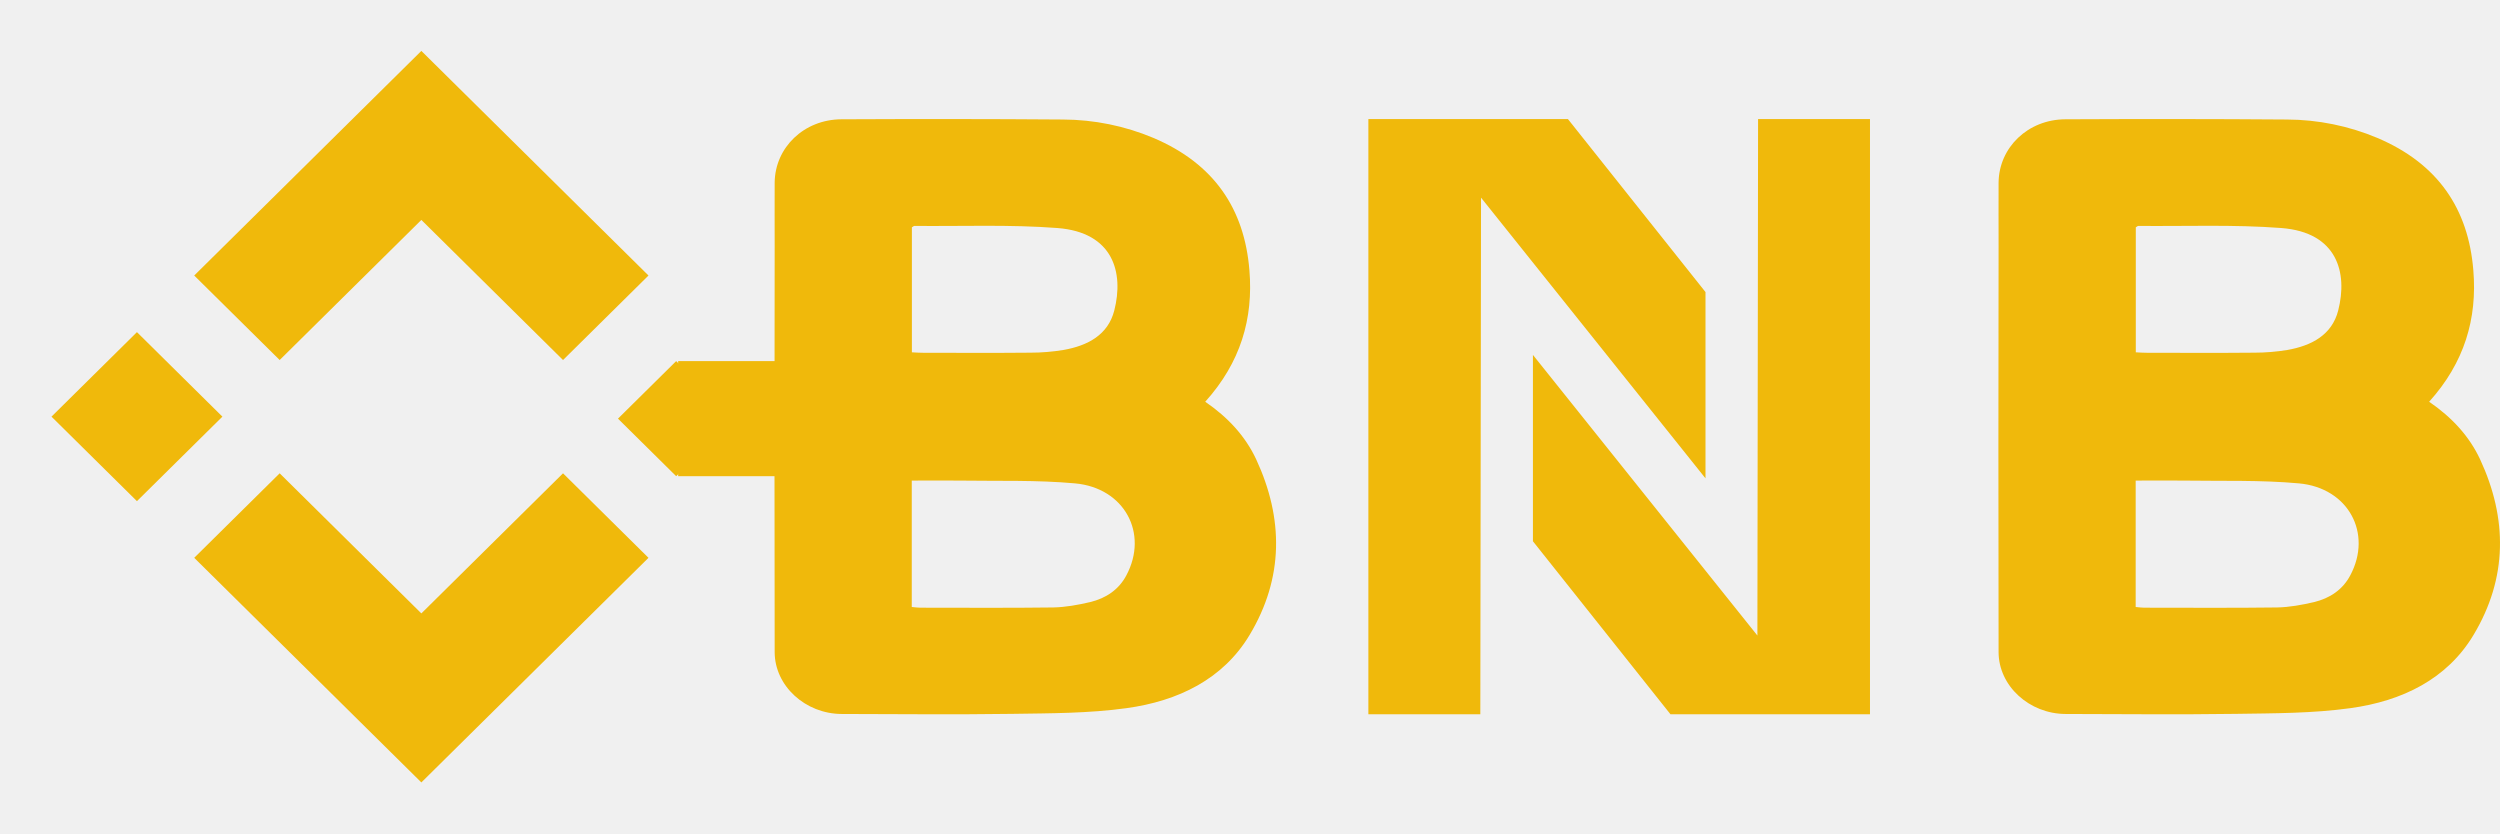
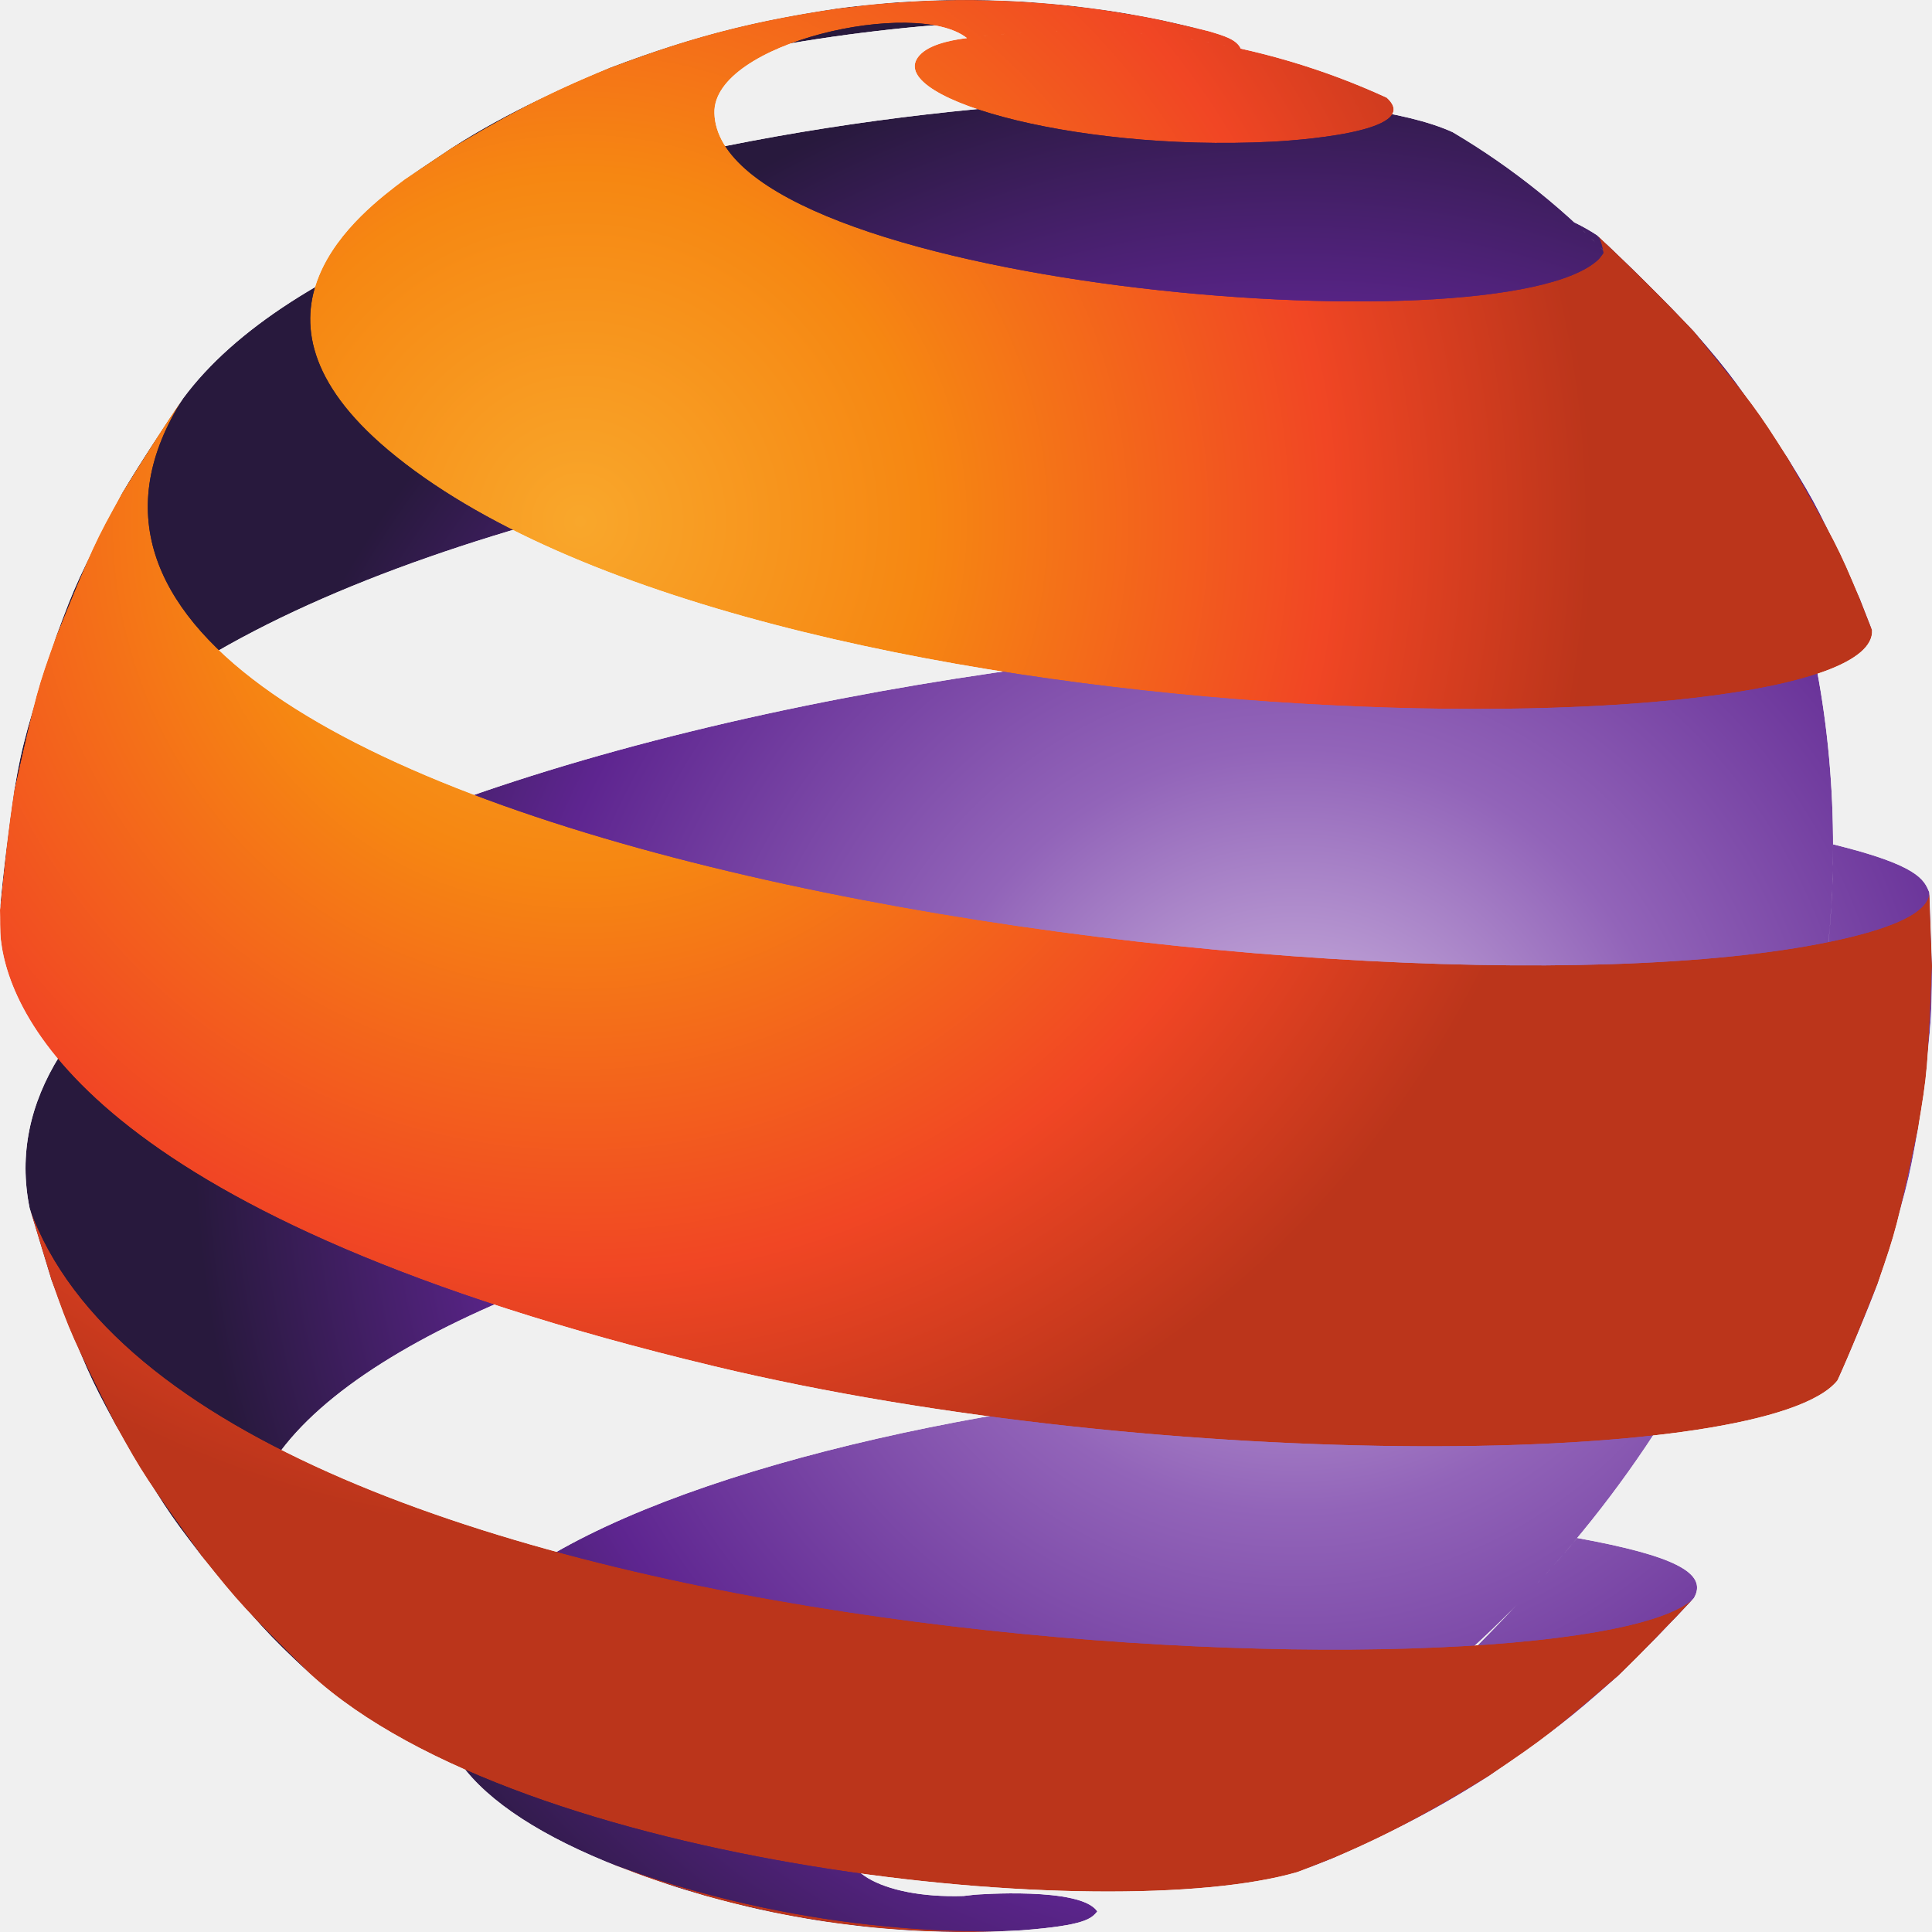
- <svg xmlns="http://www.w3.org/2000/svg" width="300" height="100" viewBox="0 0 300 100" fill="none">
-   <path d="M125.201 43.333H81.38V57.143H125.201V43.333Z" fill="#F0B90B" />
-   <path d="M74.157 50.238L81.14 43.333L88.122 50.238L81.14 57.143L74.157 50.238Z" fill="#F0B90B" />
-   <path d="M6.178 49.997L16.433 39.856L26.688 49.997L16.433 60.138L6.178 49.997Z" fill="#F0B90B" />
-   <path d="M50.562 73.609L33.56 56.797L23.306 66.938L50.562 93.891L77.818 66.938L67.563 56.797L50.562 73.609Z" fill="#F0B90B" />
-   <path d="M50.562 26.391L67.563 43.203L77.818 33.062L50.562 6.109L23.306 33.062L33.56 43.203L50.562 26.391Z" fill="#F0B90B" />
-   <path d="M144.628 48.21C147.375 50.093 149.435 52.34 150.734 55.103C154.048 62.234 154.048 69.365 149.957 76.188C146.778 81.505 141.373 84.128 135.178 84.979C130.67 85.607 126.042 85.593 121.459 85.663C114.636 85.761 107.829 85.691 101.006 85.677C96.647 85.663 92.96 82.314 92.96 78.24C92.93 61.969 92.93 45.698 92.96 29.427C92.96 26.915 92.945 24.417 92.96 21.905C93.005 17.705 96.468 14.342 100.962 14.314C109.814 14.273 118.682 14.273 127.55 14.342C131.297 14.356 134.984 15.11 138.403 16.547C145.703 19.645 149.33 25.073 149.928 32.413C150.42 38.26 148.853 43.521 144.628 48.21ZM109.411 72.839C109.829 72.881 110.143 72.923 110.441 72.923C115.756 72.923 121.07 72.965 126.385 72.895C127.863 72.867 129.371 72.588 130.804 72.253C132.73 71.793 134.267 70.746 135.163 69.043C137.85 64.006 134.939 58.55 129.013 58.006C124.415 57.587 119.772 57.74 115.144 57.671C113.248 57.643 111.367 57.671 109.411 57.671V72.839ZM109.426 42.279C109.964 42.307 110.411 42.335 110.859 42.335C115.129 42.335 119.398 42.363 123.668 42.321C124.982 42.321 126.296 42.209 127.594 42C130.535 41.484 132.969 40.186 133.715 37.255C134.865 32.762 133.64 27.878 126.878 27.362C121.19 26.929 115.442 27.166 109.725 27.11C109.65 27.11 109.575 27.194 109.426 27.278V42.279Z" fill="#F0B90B" />
-   <path d="M291.498 48.21C294.245 50.093 296.305 52.34 297.604 55.103C300.918 62.234 300.918 69.365 296.827 76.188C293.648 81.505 288.243 84.128 282.048 84.979C277.54 85.607 272.912 85.593 268.329 85.663C261.506 85.761 254.699 85.691 247.876 85.677C243.517 85.663 239.83 82.314 239.83 78.24C239.8 61.969 239.8 45.698 239.83 29.427C239.83 26.915 239.815 24.417 239.83 21.905C239.875 17.705 243.338 14.342 247.832 14.314C256.684 14.273 265.552 14.273 274.42 14.342C278.167 14.356 281.854 15.11 285.273 16.547C292.573 19.645 296.2 25.073 296.798 32.413C297.29 38.26 295.723 43.521 291.498 48.21ZM256.281 72.839C256.699 72.881 257.013 72.923 257.311 72.923C262.626 72.923 267.94 72.965 273.255 72.895C274.733 72.867 276.241 72.588 277.674 72.253C279.6 71.793 281.137 70.746 282.033 69.043C284.72 64.006 281.809 58.55 275.883 58.006C271.284 57.587 266.642 57.74 262.014 57.671C260.118 57.643 258.237 57.671 256.281 57.671V72.839ZM256.296 42.279C256.834 42.307 257.281 42.335 257.729 42.335C261.999 42.335 266.268 42.363 270.538 42.321C271.852 42.321 273.166 42.209 274.464 42C277.405 41.484 279.839 40.186 280.585 37.255C281.735 32.762 280.51 27.878 273.748 27.362C268.06 26.929 262.312 27.166 256.595 27.11C256.52 27.11 256.445 27.194 256.296 27.278V42.279Z" fill="#F0B90B" />
-   <path d="M164.205 14.289H188.151L204.66 35.048V57.402L177.723 23.719L177.639 85.714H164.205V14.289Z" fill="#F0B90B" />
-   <path d="M224.398 85.714H200.457L183.951 64.952V42.589L210.888 76.265L210.969 14.286H224.398V85.714Z" fill="#F0B90B" />
+ <svg xmlns="http://www.w3.org/2000/svg" width="50" height="50" viewBox="0 0 50 50" fill="none">
+   <mask id="mask0_33_224" style="mask-type:luminance" maskUnits="userSpaceOnUse" x="0" y="0" width="50" height="50">
+     <path d="M26.44 49.956C28.092 49.829 28.241 49.654 28.398 49.469C27.982 48.821 25.253 49.033 25.226 49.035L24.935 49.068C22.792 49.138 21.419 48.32 22.163 47.418C23.345 45.985 29.489 44.639 34.977 45.111C38.372 42.819 41.281 39.712 43.433 36.109C30.957 34.09 7.606 38.871 11.793 45.456C12.432 46.461 13.742 47.378 15.686 48.181L15.954 48.288C17.335 48.793 17.389 48.813 18.251 49.062C19.386 49.361 19.386 49.361 19.994 49.488C20.929 49.667 20.929 49.667 21.407 49.737C22.219 49.846 22.219 49.846 22.625 49.886C23.365 49.949 23.365 49.949 23.732 49.967C24.439 49.996 24.439 49.996 24.791 49.999C25.485 49.997 25.499 49.997 25.854 49.984C26.03 49.975 26.265 49.968 26.44 49.956ZM40.743 5.755C43.422 8.21 45.443 11.467 46.532 15.271C47.659 15.632 48.215 15.852 48.449 16.305L48.133 15.497C47.084 13.21 47.043 13.121 46.277 11.872C44.916 9.852 44.835 9.731 43.849 8.589C43.119 7.812 42.111 6.808 41.328 6.085C41.16 5.974 40.925 5.841 40.743 5.755ZM11.694 3.825L10.471 4.644C17.044 0.34 28.511 0.108 31.285 0.808C30.915 0.718 30.42 0.599 30.047 0.519C29.103 0.338 29.103 0.338 28.62 0.267C27.796 0.156 27.796 0.156 27.384 0.117C26.63 0.052 26.63 0.052 26.254 0.033C25.532 0.004 25.532 0.004 25.172 0.001C24.462 0.003 24.448 0.003 24.085 0.016C23.337 0.052 23.322 0.052 22.936 0.084C22.121 0.162 22.089 0.165 21.653 0.223C19.756 0.512 18.112 0.869 15.786 1.753C14.745 2.199 13.173 2.873 11.694 3.825ZM47.44 21.951C47.432 26.238 46.365 30.407 44.505 34.146C46.501 34.583 47.782 35.019 47.552 35.727C47.878 34.977 48.313 33.976 48.597 33.209C49.351 30.759 49.38 30.663 49.637 29.212C49.978 26.611 49.992 26.51 50 25.006L49.931 23.097C49.797 22.766 49.646 22.391 47.44 21.851C47.44 21.884 47.44 21.918 47.44 21.951ZM0.371 20.448C0.239 21.375 0.074 22.613 0 23.547C1.732 11.813 36.492 8.843 45 11.374C43.273 8 40.715 5.264 37.596 3.421C32.807 1.231 10.122 3.027 4.739 10.31C4.25 11.036 3.606 12.009 3.161 12.761C2.009 14.999 1.964 15.087 1.454 16.468C0.744 18.688 0.575 19.216 0.371 20.448ZM40.819 39.803C40.305 40.42 39.767 41.015 39.206 41.585C37.477 43.394 35.517 45.445 31.523 47.284C34.42 47.521 34.229 48.022 34.101 48.17C33.995 48.293 33.721 48.395 33.574 48.45C33.857 48.34 34.236 48.198 34.516 48.081C35.709 47.542 36.942 46.986 38.522 45.968C40.258 44.757 40.525 44.571 41.877 43.37C42.477 42.778 43.272 41.983 43.838 41.359C44.211 40.713 43.337 40.262 40.819 39.803ZM8.007 43.303L8.038 43.331C0.175 35.294 21.823 28.993 39.586 29.296C43.051 29.355 45.025 29.674 46.208 29.909C47.001 27.358 47.434 24.678 47.44 21.951C47.443 20.355 47.299 18.814 47.022 17.342C33.24 14.171 -1.496 20.106 0.766 31.265L1.332 33.129C2.255 35.483 2.291 35.575 2.984 36.86C4.261 39.005 4.311 39.089 5.219 40.269C6.711 42.046 6.903 42.274 8.007 43.303Z" fill="white" />
+   </mask>
+   <g mask="url(#mask0_33_224)">
+     <path d="M26.44 49.956C28.092 49.829 28.241 49.654 28.398 49.469C27.982 48.821 25.253 49.033 25.226 49.035L24.935 49.068C22.792 49.138 21.419 48.32 22.163 47.418C23.345 45.985 29.489 44.639 34.977 45.111C38.372 42.819 41.281 39.712 43.433 36.109C30.957 34.09 7.606 38.871 11.793 45.456C12.432 46.461 13.742 47.378 15.686 48.181L15.954 48.288C17.335 48.793 17.389 48.813 18.251 49.062C19.386 49.361 19.386 49.361 19.994 49.488C20.929 49.667 20.929 49.667 21.407 49.737C22.219 49.846 22.219 49.846 22.625 49.886C23.365 49.949 23.365 49.949 23.732 49.967C24.439 49.996 24.439 49.996 24.791 49.999C25.485 49.997 25.499 49.997 25.854 49.984C26.03 49.975 26.265 49.968 26.44 49.956ZM40.743 5.755C43.422 8.21 45.443 11.467 46.532 15.271C47.659 15.632 48.215 15.852 48.449 16.305L48.133 15.497C47.084 13.21 47.043 13.121 46.277 11.872C44.916 9.852 44.835 9.731 43.849 8.589C43.119 7.812 42.111 6.808 41.328 6.085C41.16 5.974 40.925 5.841 40.743 5.755ZM11.694 3.825L10.471 4.644C17.044 0.34 28.511 0.108 31.285 0.808C30.915 0.718 30.42 0.599 30.047 0.519C29.103 0.338 29.103 0.338 28.62 0.267C27.796 0.156 27.796 0.156 27.384 0.117C26.63 0.052 26.63 0.052 26.254 0.033C25.532 0.004 25.532 0.004 25.172 0.001C24.462 0.003 24.448 0.003 24.085 0.016C23.337 0.052 23.322 0.052 22.936 0.084C22.121 0.162 22.089 0.165 21.653 0.223C19.756 0.512 18.112 0.869 15.786 1.753C14.745 2.199 13.173 2.873 11.694 3.825ZM47.44 21.951C47.432 26.238 46.365 30.407 44.505 34.146C46.501 34.583 47.782 35.019 47.552 35.727C47.878 34.977 48.313 33.976 48.597 33.209C49.351 30.759 49.38 30.663 49.637 29.212C49.978 26.611 49.992 26.51 50 25.006L49.931 23.097C49.797 22.766 49.646 22.391 47.44 21.851C47.44 21.884 47.44 21.918 47.44 21.951ZM0.371 20.448C0.239 21.375 0.074 22.613 0 23.547C1.732 11.813 36.492 8.843 45 11.374C43.273 8 40.715 5.264 37.596 3.421C32.807 1.231 10.122 3.027 4.739 10.31C4.25 11.036 3.606 12.009 3.161 12.761C2.009 14.999 1.964 15.087 1.454 16.468C0.744 18.688 0.575 19.216 0.371 20.448ZM40.819 39.803C40.305 40.42 39.767 41.015 39.206 41.585C37.477 43.394 35.517 45.445 31.523 47.284C34.42 47.521 34.229 48.022 34.101 48.17C33.995 48.293 33.721 48.395 33.574 48.45C33.857 48.34 34.236 48.198 34.516 48.081C35.709 47.542 36.942 46.986 38.522 45.968C40.258 44.757 40.525 44.571 41.877 43.37C42.477 42.778 43.272 41.983 43.838 41.359C44.211 40.713 43.337 40.262 40.819 39.803ZM8.007 43.303L8.038 43.331C0.175 35.294 21.823 28.993 39.586 29.296C43.051 29.355 45.025 29.674 46.208 29.909C47.001 27.358 47.434 24.678 47.44 21.951C47.443 20.355 47.299 18.814 47.022 17.342C33.24 14.171 -1.496 20.106 0.766 31.265L1.332 33.129C2.255 35.483 2.291 35.575 2.984 36.86C4.261 39.005 4.311 39.089 5.219 40.269C6.711 42.046 6.903 42.274 8.007 43.303Z" fill="url(#paint0_radial_33_224)" />
+   </g>
+   <mask id="mask1_33_224" style="mask-type:luminance" maskUnits="userSpaceOnUse" x="0" y="0" width="50" height="50">
+     <path d="M15.686 48.181C20.716 50.087 25.189 50.021 26.44 49.956C26.264 49.964 26.03 49.977 25.854 49.984C25.144 50.001 25.144 50.001 24.791 49.999C24.086 49.986 24.086 49.986 23.732 49.967C23.01 49.922 22.997 49.922 22.625 49.886C21.834 49.8 21.819 49.798 21.407 49.738C20.514 49.594 20.479 49.588 19.994 49.488C18.93 49.249 18.866 49.235 18.251 49.062C16.952 48.663 16.816 48.621 15.954 48.288L15.686 48.181ZM25.024 0.986C28.964 0.457 32.667 1.048 35.886 2.526C36.903 3.44 33.321 3.647 32.91 3.668C27.645 3.932 22.682 2.458 23.844 1.384C24.153 1.098 24.809 1.013 25.024 0.986ZM25.024 0.986C23.702 -0.065 18.444 1.105 18.489 2.924C18.598 7.387 38.808 9.117 41.364 6.719C41.41 6.675 41.456 6.601 41.496 6.55C41.471 6.404 41.432 6.191 41.328 6.085C42.11 6.81 43.12 7.811 43.849 8.589C45.379 10.477 45.47 10.59 46.277 11.872C47.517 14.055 47.566 14.141 48.133 15.497L48.449 16.305C48.653 19.562 19.431 19.541 10.042 11.644C5.847 8.115 9.328 5.502 10.471 4.644L11.694 3.825C12.927 3.101 13.991 2.476 15.786 1.753C17.411 1.148 18.974 0.615 21.653 0.223C22.51 0.119 22.51 0.119 22.936 0.084C23.704 0.03 23.704 0.03 24.085 0.017C24.811 -0.001 24.811 -0.001 25.172 0.001C25.879 0.015 25.893 0.015 26.254 0.033C26.991 0.079 27.005 0.08 27.384 0.117C28.186 0.204 28.202 0.206 28.62 0.267C29.523 0.412 29.558 0.418 30.047 0.519C30.419 0.602 30.916 0.715 31.285 0.808C31.686 0.927 32.002 1.021 32.111 1.258C29.883 0.764 27.5 0.654 25.024 0.986ZM4.739 10.31C-2.629 21.896 36.671 27.02 47.916 24.246C49.251 23.916 49.91 23.541 49.931 23.097L50 25.006C49.886 27.698 49.884 27.75 49.637 29.212C49.087 31.778 49.076 31.827 48.597 33.209C48.295 33.969 47.895 34.984 47.552 35.727C45.762 37.963 30.142 38.153 18.483 35.358C2.545 31.538 0.264 26.376 0.023 24.334C-0.005 24.1 0.007 23.783 0 23.547C0.091 22.615 0.222 21.373 0.371 20.448C0.948 17.892 0.959 17.844 1.454 16.468C2.409 14.133 2.446 14.042 3.161 12.761C3.619 12.017 4.238 11.027 4.739 10.31ZM0.766 31.265C5.009 43.172 40.928 44.219 43.838 41.359C43.261 41.974 42.487 42.788 41.877 43.37C40.221 44.789 40.008 44.971 38.522 45.968C37.443 46.622 36.221 47.364 34.516 48.081C34.233 48.192 33.859 48.345 33.574 48.45C28.716 49.861 13.512 48.346 8.038 43.331L8.007 43.303C6.334 41.639 6.197 41.503 5.219 40.269C3.791 38.285 3.706 38.167 2.984 36.86C1.863 34.599 1.819 34.51 1.332 33.129L0.766 31.265Z" fill="white" />
+   </mask>
+   <g mask="url(#mask1_33_224)">
+     <path d="M15.686 48.181C20.716 50.087 25.189 50.021 26.44 49.956C26.264 49.964 26.03 49.977 25.854 49.984C25.144 50.001 25.144 50.001 24.791 49.999C24.086 49.986 24.086 49.986 23.732 49.967C23.01 49.922 22.997 49.922 22.625 49.886C21.834 49.8 21.819 49.798 21.407 49.738C20.514 49.594 20.479 49.588 19.994 49.488C18.93 49.249 18.866 49.235 18.251 49.062C16.952 48.663 16.816 48.621 15.954 48.288L15.686 48.181ZM25.024 0.986C28.964 0.457 32.667 1.048 35.886 2.526C36.903 3.44 33.321 3.647 32.91 3.668C27.645 3.932 22.682 2.458 23.844 1.384C24.153 1.098 24.809 1.013 25.024 0.986ZM25.024 0.986C23.702 -0.065 18.444 1.105 18.489 2.924C18.598 7.387 38.808 9.117 41.364 6.719C41.41 6.675 41.456 6.601 41.496 6.55C41.471 6.404 41.432 6.191 41.328 6.085C42.11 6.81 43.12 7.811 43.849 8.589C45.379 10.477 45.47 10.59 46.277 11.872C47.517 14.055 47.566 14.141 48.133 15.497L48.449 16.305C48.653 19.562 19.431 19.541 10.042 11.644C5.847 8.115 9.328 5.502 10.471 4.644L11.694 3.825C12.927 3.101 13.991 2.476 15.786 1.753C17.411 1.148 18.974 0.615 21.653 0.223C22.51 0.119 22.51 0.119 22.936 0.084C23.704 0.03 23.704 0.03 24.085 0.017C24.811 -0.001 24.811 -0.001 25.172 0.001C25.879 0.015 25.893 0.015 26.254 0.033C26.991 0.079 27.005 0.08 27.384 0.117C28.186 0.204 28.202 0.206 28.62 0.267C29.523 0.412 29.558 0.418 30.047 0.519C30.419 0.602 30.916 0.715 31.285 0.808C31.686 0.927 32.002 1.021 32.111 1.258C29.883 0.764 27.5 0.654 25.024 0.986ZM4.739 10.31C-2.629 21.896 36.671 27.02 47.916 24.246C49.251 23.916 49.91 23.541 49.931 23.097L50 25.006C49.886 27.698 49.884 27.75 49.637 29.212C49.087 31.778 49.076 31.827 48.597 33.209C48.295 33.969 47.895 34.984 47.552 35.727C45.762 37.963 30.142 38.153 18.483 35.358C2.545 31.538 0.264 26.376 0.023 24.334C-0.005 24.1 0.007 23.783 0 23.547C0.091 22.615 0.222 21.373 0.371 20.448C0.948 17.892 0.959 17.844 1.454 16.468C2.409 14.133 2.446 14.042 3.161 12.761C3.619 12.017 4.238 11.027 4.739 10.31ZM0.766 31.265C5.009 43.172 40.928 44.219 43.838 41.359C43.261 41.974 42.487 42.788 41.877 43.37C40.221 44.789 40.008 44.971 38.522 45.968C37.443 46.622 36.221 47.364 34.516 48.081C34.233 48.192 33.859 48.345 33.574 48.45C28.716 49.861 13.512 48.346 8.038 43.331L8.007 43.303C6.334 41.639 6.197 41.503 5.219 40.269C3.791 38.285 3.706 38.167 2.984 36.86C1.863 34.599 1.819 34.51 1.332 33.129L0.766 31.265Z" fill="url(#paint1_radial_33_224)" />
+   </g>
+   <defs>
+     <radialGradient id="paint0_radial_33_224" cx="0" cy="0" r="1" gradientUnits="userSpaceOnUse" gradientTransform="translate(33.4872 29.2326) scale(28.4252 28.3643)">
+       <stop stop-color="#D7C4E6" />
+       <stop offset="0.347" stop-color="#9264B9" />
+       <stop offset="0.712" stop-color="#5E2590" />
+       <stop offset="1" stop-color="#28193D" />
+     </radialGradient>
+     <radialGradient id="paint1_radial_33_224" cx="0" cy="0" r="1" gradientUnits="userSpaceOnUse" gradientTransform="translate(15.0182 13.5258) scale(26.2031 26.147)">
+       <stop stop-color="#F9A72B" />
+       <stop offset="0.342" stop-color="#F68712" />
+       <stop offset="0.74" stop-color="#F14624" />
+       <stop offset="1" stop-color="#BB351B" />
+     </radialGradient>
+   </defs>
</svg>
